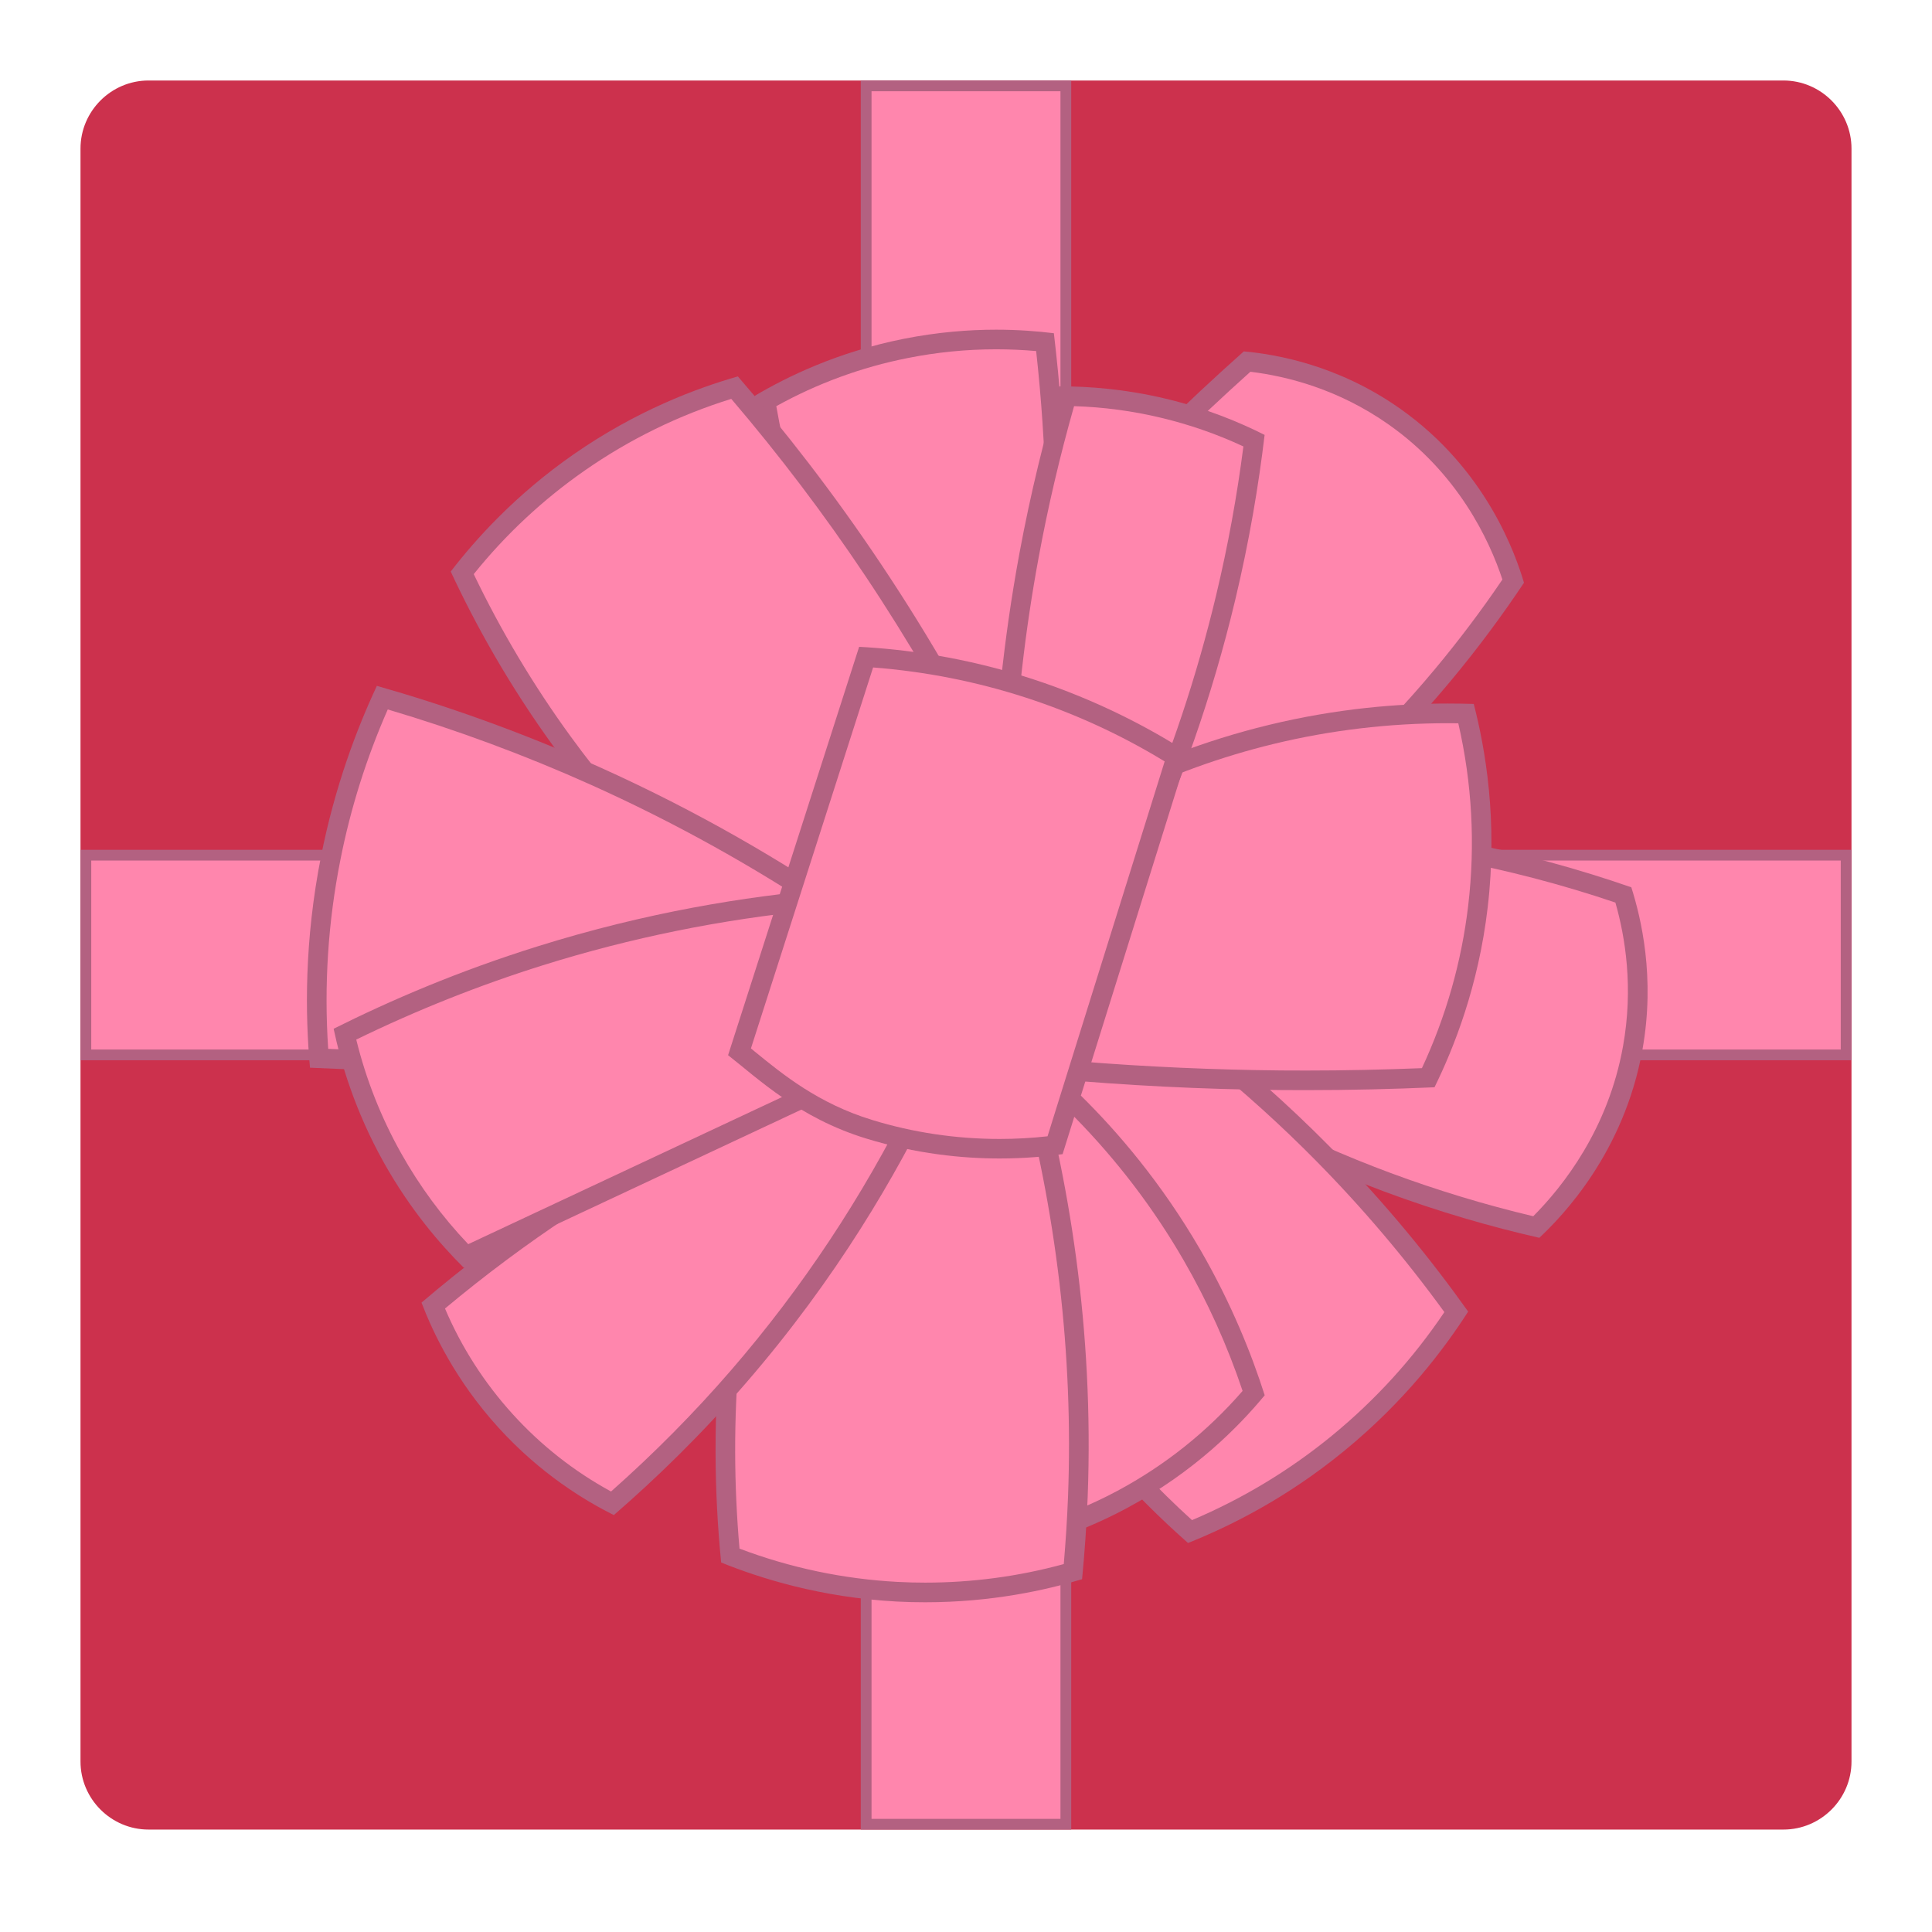
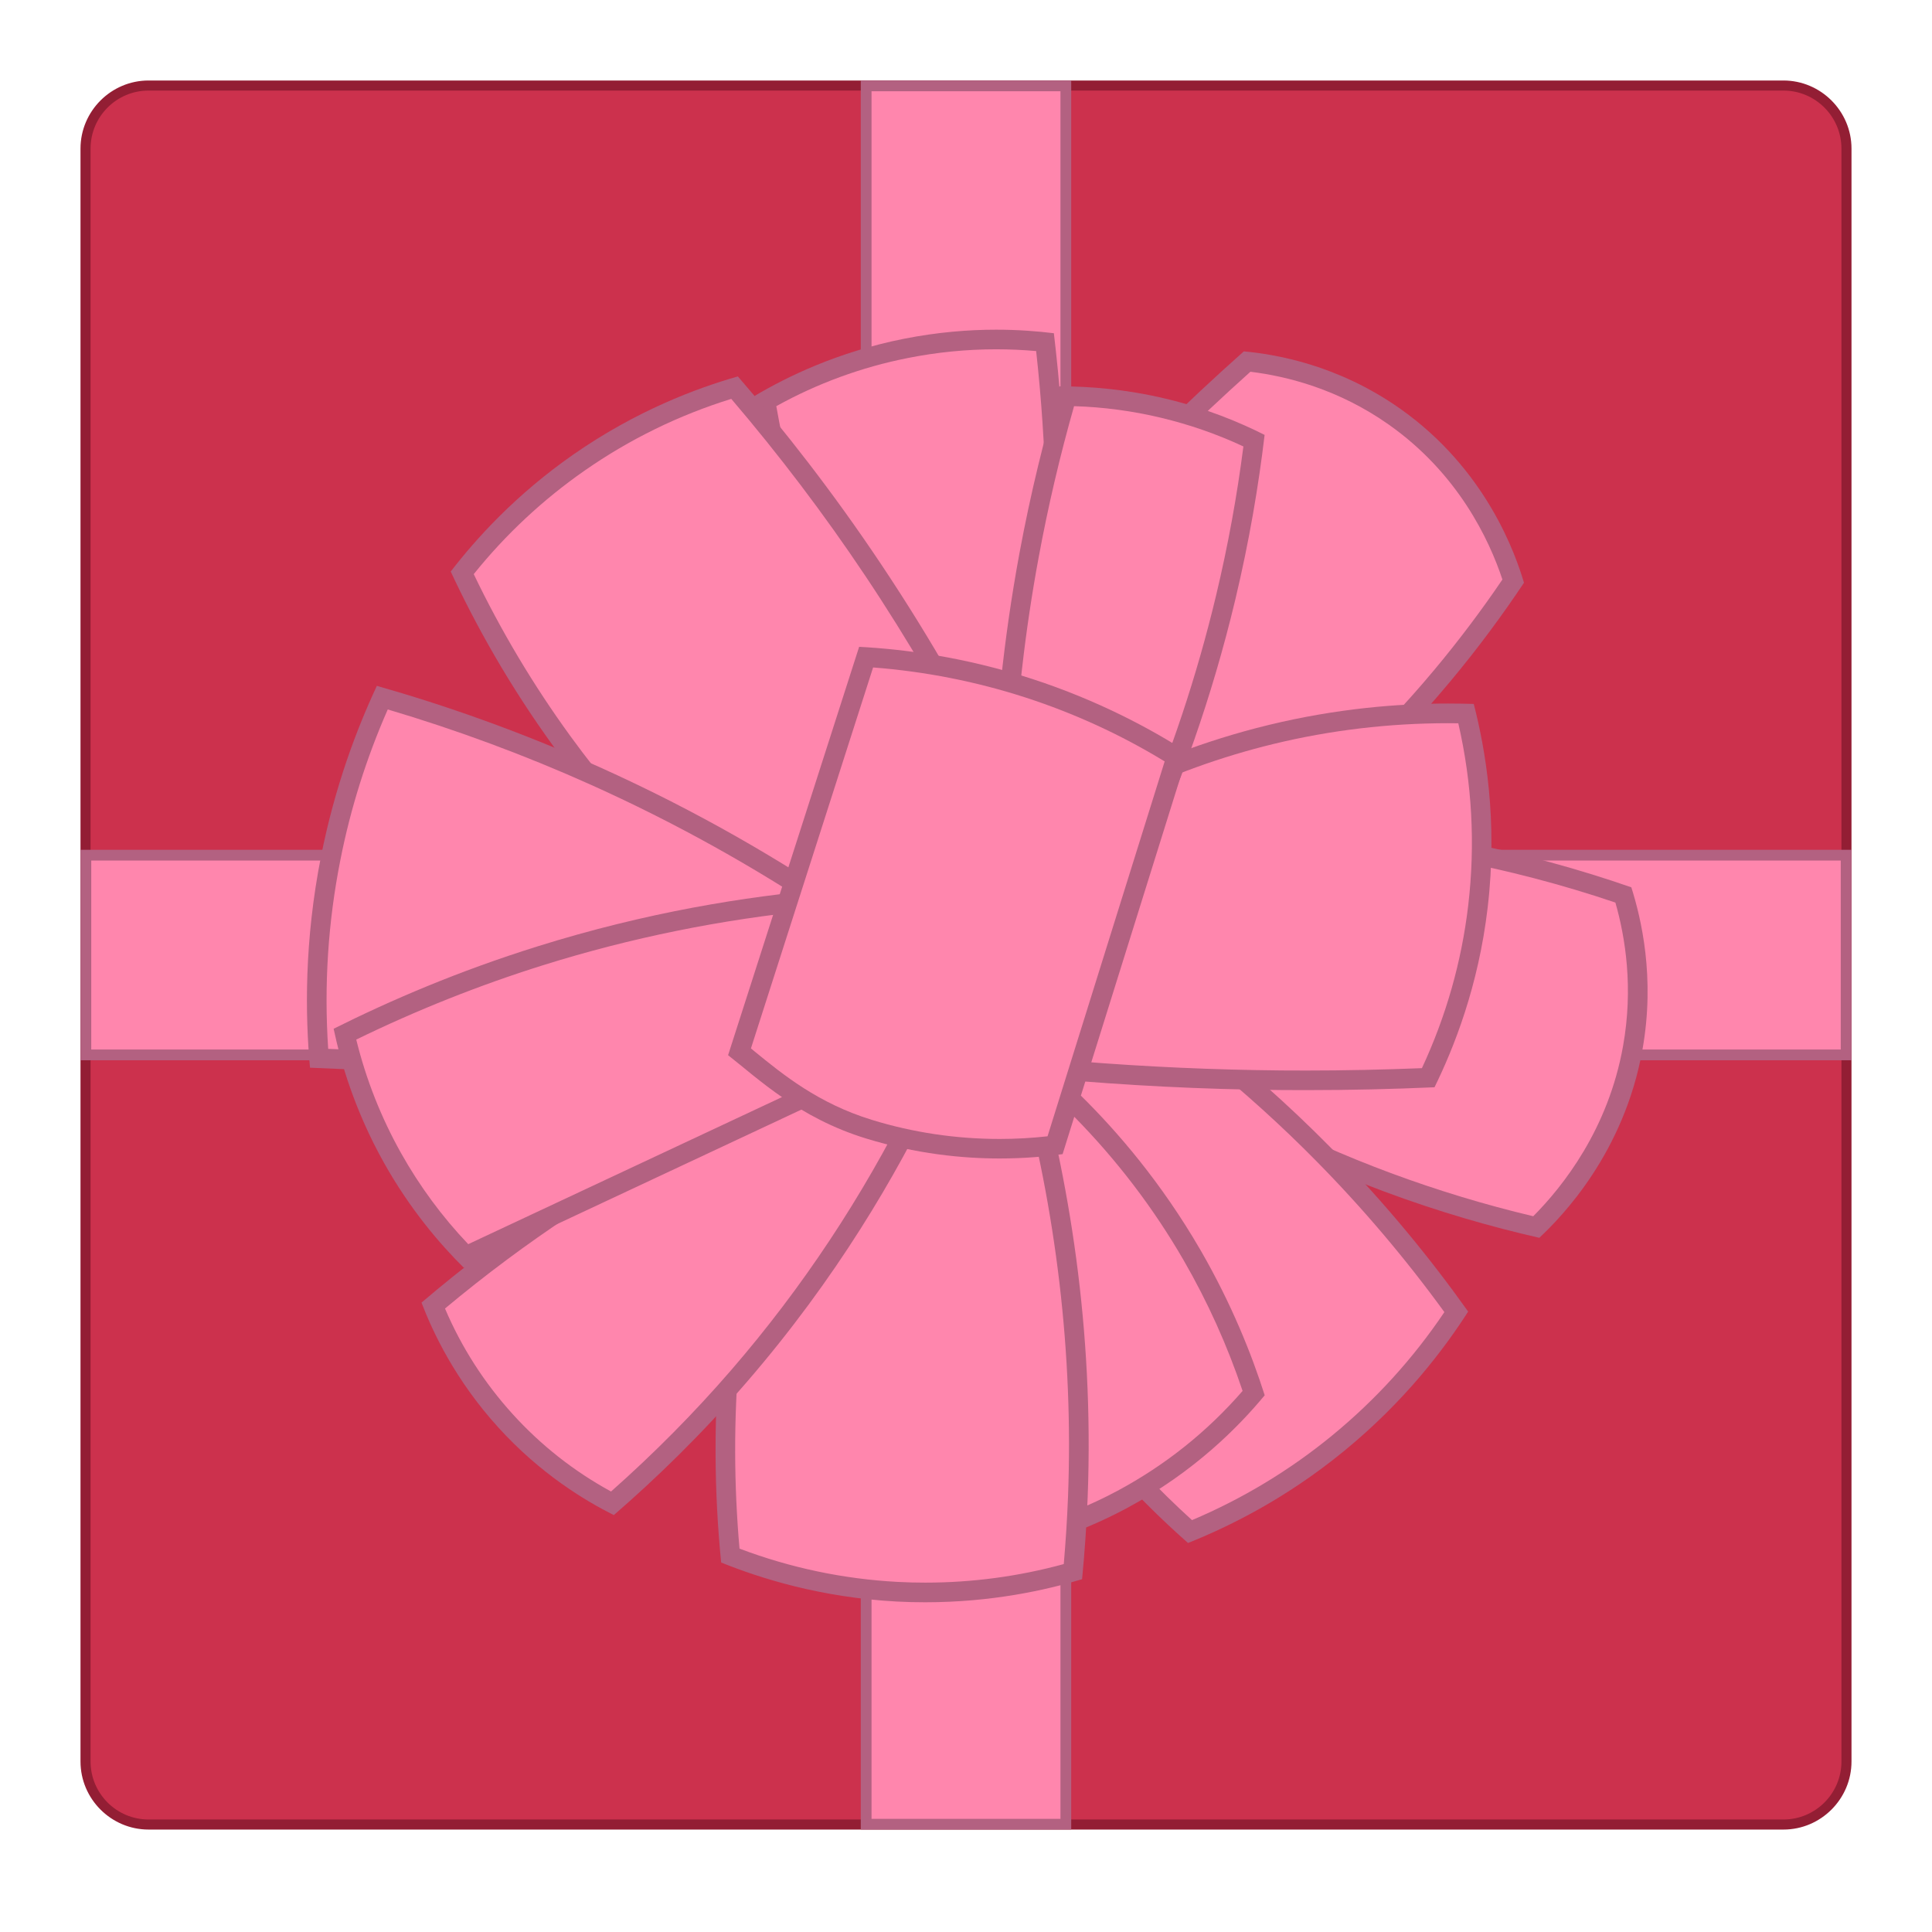
<svg xmlns="http://www.w3.org/2000/svg" version="1.1" id="Layer_1" x="0px" y="0px" viewBox="0 0 48 48" style="enable-background:new 0 0 48 48;" xml:space="preserve">
  <style type="text/css">
	.st0{fill:#CC314D;}
- 	.st1{fill:#FF86AD;}
- 	.st2{fill:#B36181;}
+ 	.st1{fill:#931E34;}
+ 	.st2{fill:#FF86AD;}
+ 	.st3{fill:#B36181;}
</style>
-   <path class="st0" d="M44.309,45.455H3.691C2.761,45.455,2,44.694,2,43.764V3.692C2,2.761,2.761,2,3.691,2h40.617  C45.239,2,46,2.761,46,3.692v40.072C46,44.694,45.239,45.455,44.309,45.455z" />
  <g>
-     <polygon class="st1" points="21.52,45.322 21.52,26.208 2.133,26.208 2.133,21.246 21.52,21.246 21.52,2.133 26.48,2.133    26.48,21.246 45.866,21.246 45.866,26.208 26.48,26.208 26.48,45.322  " />
-     <path class="st2" d="M26.347,2.267v18.846v0.267h0.267h19.119v2.348v2.347H26.614h-0.267v0.267v18.847H24h-2.347V26.342v-0.267   h-0.267H2.267v-2.347V21.38h19.119h0.267v-0.267V2.267H24H26.347 M26.614,2H24h-2.614v19.113H2v2.615v2.614h19.386v19.114H24h2.614   V26.342H46v-2.614v-2.615H26.614V2L26.614,2z" />
+     <path class="st0" d="M3.691,45.33c-0.863,0-1.566-0.703-1.566-1.566V3.692c0-0.864,0.703-1.567,1.566-1.567h40.617   c0.864,0,1.567,0.703,1.567,1.567v40.072c0,0.863-0.703,1.566-1.566,1.566H3.691z" />
+     <path class="st1" d="M44.308,2.25c0.795,0,1.442,0.647,1.442,1.442v40.072c0,0.795-0.646,1.441-1.441,1.441H3.691   c-0.795,0-1.441-0.646-1.441-1.441V3.692c0-0.795,0.646-1.442,1.441-1.442H44.308 M44.308,2H3.691C2.761,2,2,2.761,2,3.692v40.072   c0,0.93,0.761,1.691,1.691,1.691h40.618c0.93,0,1.691-0.761,1.691-1.691V3.692C46,2.761,45.239,2,44.308,2L44.308,2z" />
+   </g>
+   <g>
+     <polygon class="st2" points="21.52,45.322 21.52,26.208 2.133,26.208 2.133,21.246 21.52,21.246 21.52,2.133 26.48,2.133    26.48,21.246 45.866,21.246 45.866,26.208 26.48,26.208 26.48,45.322  " />
+     <path class="st3" d="M26.347,2.267v18.846v0.267h0.267h19.119v2.348v2.347H26.614h-0.267v0.267v18.847H24h-2.347V26.342v-0.267   h-0.267H2.267v-2.347V21.38h19.119h0.267v-0.267V2.267H24H26.347 M26.614,2H24h-2.614v19.113H2v2.615v2.614h19.386v19.114H24h2.614   V26.342H46v-2.614v-2.615H26.614V2L26.614,2z" />
  </g>
  <g>
    <g>
-       <path class="st1" d="M22.983,17.779c1.788-2.429,3.774-4.727,5.909-6.834c0.701-0.69,1.4-1.345,2.094-1.962    c0.948,0.101,2.317,0.423,3.655,1.365c1.847,1.299,2.637,3.078,2.954,4.09c-0.544,0.809-1.133,1.598-1.755,2.343    c-1.497,1.794-3.225,3.408-5.133,4.795L22.983,17.779z" />
-       <path class="st2" d="M31.066,9.236c0.913,0.112,2.189,0.434,3.433,1.31c1.724,1.213,2.498,2.857,2.828,3.852    c-0.52,0.767-1.083,1.514-1.675,2.224c-1.451,1.74-3.124,3.309-4.972,4.667l-7.326-3.6c1.735-2.333,3.655-4.542,5.71-6.57    C29.712,10.479,30.385,9.846,31.066,9.236 M30.902,8.73c-0.721,0.642-1.451,1.321-2.181,2.042c-2.427,2.396-4.44,4.81-6.107,7.099    c2.705,1.329,5.41,2.659,8.115,3.988c1.636-1.177,3.508-2.778,5.298-4.923c0.701-0.84,1.309-1.667,1.836-2.458    c-0.205-0.692-0.932-2.815-3.082-4.328C33.222,9.052,31.665,8.799,30.902,8.73L30.902,8.73z" />
+       <path class="st2" d="M22.983,17.779c1.788-2.429,3.774-4.727,5.909-6.834c0.701-0.69,1.4-1.345,2.094-1.962    c0.948,0.101,2.317,0.423,3.655,1.365c1.847,1.299,2.637,3.078,2.954,4.09c-0.544,0.809-1.133,1.598-1.755,2.343    c-1.497,1.794-3.225,3.408-5.133,4.795L22.983,17.779z" />
+       <path class="st3" d="M31.066,9.236c0.913,0.112,2.189,0.434,3.433,1.31c1.724,1.213,2.498,2.857,2.828,3.852    c-0.52,0.767-1.083,1.514-1.675,2.224c-1.451,1.74-3.124,3.309-4.972,4.667l-7.326-3.6c1.735-2.333,3.655-4.542,5.71-6.57    C29.712,10.479,30.385,9.846,31.066,9.236 M30.902,8.73c-0.721,0.642-1.451,1.321-2.181,2.042c-2.427,2.396-4.44,4.81-6.107,7.099    c2.705,1.329,5.41,2.659,8.115,3.988c1.636-1.177,3.508-2.778,5.298-4.923c0.701-0.84,1.309-1.667,1.836-2.458    c-0.205-0.692-0.932-2.815-3.082-4.328C33.222,9.052,31.665,8.799,30.902,8.73L30.902,8.73z" />
    </g>
    <g>
-       <path class="st1" d="M21.897,18.643c-0.855-1.68-1.556-3.441-2.084-5.24c-0.331-1.126-0.6-2.284-0.798-3.441    C20.1,9.341,21.271,8.9,22.5,8.656c0.739-0.148,1.495-0.221,2.249-0.221c0.456,0,0.866,0.027,1.215,0.064    c0.141,1.237,0.231,2.504,0.262,3.768c0.046,1.922-0.04,3.874-0.262,5.803L21.897,18.643z" />
-       <path class="st2" d="M24.749,8.678c0.331,0,0.664,0.015,0.994,0.044c0.13,1.177,0.21,2.37,0.238,3.55    c0.046,1.856-0.037,3.732-0.24,5.582l-3.704,0.522c-0.813-1.618-1.482-3.313-1.989-5.042c-0.311-1.061-0.567-2.15-0.761-3.243    c1.021-0.566,2.117-0.968,3.263-1.195C23.27,8.752,24.011,8.678,24.749,8.678 M24.749,8.191c-0.675,0-1.451,0.059-2.297,0.227    c-1.653,0.329-2.91,0.948-3.706,1.42c0.185,1.113,0.45,2.335,0.833,3.635c0.628,2.136,1.417,3.955,2.181,5.437    c1.475-0.209,2.948-0.415,4.423-0.624c0.212-1.775,0.34-3.799,0.285-6.025c-0.035-1.426-0.139-2.758-0.285-3.982    C25.785,8.23,25.3,8.191,24.749,8.191L24.749,8.191z" />
+       <path class="st2" d="M21.897,18.643c-0.855-1.68-1.556-3.441-2.084-5.24c-0.331-1.126-0.6-2.284-0.798-3.441    C20.1,9.341,21.271,8.9,22.5,8.656c0.739-0.148,1.495-0.221,2.249-0.221c0.456,0,0.866,0.027,1.215,0.064    c0.141,1.237,0.231,2.504,0.262,3.768c0.046,1.922-0.04,3.874-0.262,5.803L21.897,18.643z" />
+       <path class="st3" d="M24.749,8.678c0.331,0,0.664,0.015,0.994,0.044c0.13,1.177,0.21,2.37,0.238,3.55    c0.046,1.856-0.037,3.732-0.24,5.582l-3.704,0.522c-0.813-1.618-1.482-3.313-1.989-5.042c-0.311-1.061-0.567-2.15-0.761-3.243    c1.021-0.566,2.117-0.968,3.263-1.195C23.27,8.752,24.011,8.678,24.749,8.678 M24.749,8.191c-0.675,0-1.451,0.059-2.297,0.227    c-1.653,0.329-2.91,0.948-3.706,1.42c0.185,1.113,0.45,2.335,0.833,3.635c0.628,2.136,1.417,3.955,2.181,5.437    c1.475-0.209,2.948-0.415,4.423-0.624c0.212-1.775,0.34-3.799,0.285-6.025c-0.035-1.426-0.139-2.758-0.285-3.982    C25.785,8.23,25.3,8.191,24.749,8.191L24.749,8.191z" />
    </g>
    <g>
-       <path class="st1" d="M38.169,30.486c-1.254-0.291-2.496-0.666-3.7-1.115c-2.359-0.877-4.614-2.052-6.707-3.496l1.594-5.24    c0.393-0.016,0.803-0.026,1.235-0.026c1.854,0,3.715,0.172,5.531,0.514c1.422,0.267,2.84,0.641,4.211,1.111    c0.377,1.237,0.458,2.549,0.234,3.799C40.169,28.248,38.934,29.747,38.169,30.486z" />
-       <path class="st2" d="M30.585,20.854c1.841,0,3.688,0.172,5.49,0.509c1.371,0.256,2.734,0.613,4.059,1.061    c0.247,0.862,0.45,2.119,0.19,3.567c-0.368,2.059-1.486,3.477-2.231,4.226c-1.201-0.285-2.39-0.646-3.543-1.074    c-2.286-0.849-4.473-1.982-6.508-3.367l1.492-4.903C29.873,20.861,30.223,20.854,30.585,20.854 M30.585,20.367    c-0.496,0-0.968,0.013-1.415,0.033c-0.566,1.858-1.131,3.717-1.697,5.575c1.751,1.223,4.054,2.564,6.909,3.625    c1.373,0.511,2.672,0.882,3.862,1.153c0.569-0.533,2.105-2.114,2.562-4.674c0.322-1.801-0.035-3.274-0.276-4.034    c-1.259-0.437-2.72-0.853-4.363-1.162C34.104,20.497,32.217,20.367,30.585,20.367L30.585,20.367z" />
+       <path class="st2" d="M38.169,30.486c-1.254-0.291-2.496-0.666-3.7-1.115c-2.359-0.877-4.614-2.052-6.707-3.496l1.594-5.24    c0.393-0.016,0.803-0.026,1.235-0.026c1.854,0,3.715,0.172,5.531,0.514c1.422,0.267,2.84,0.641,4.211,1.111    c0.377,1.237,0.458,2.549,0.234,3.799C40.169,28.248,38.934,29.747,38.169,30.486z" />
+       <path class="st3" d="M30.585,20.854c1.841,0,3.688,0.172,5.49,0.509c1.371,0.256,2.734,0.613,4.059,1.061    c0.247,0.862,0.45,2.119,0.19,3.567c-0.368,2.059-1.486,3.477-2.231,4.226c-1.201-0.285-2.39-0.646-3.543-1.074    c-2.286-0.849-4.473-1.982-6.508-3.367l1.492-4.903C29.873,20.861,30.223,20.854,30.585,20.854 M30.585,20.367    c-0.496,0-0.968,0.013-1.415,0.033c-0.566,1.858-1.131,3.717-1.697,5.575c1.751,1.223,4.054,2.564,6.909,3.625    c1.373,0.511,2.672,0.882,3.862,1.153c0.569-0.533,2.105-2.114,2.562-4.674c0.322-1.801-0.035-3.274-0.276-4.034    c-1.259-0.437-2.72-0.853-4.363-1.162C34.104,20.497,32.217,20.367,30.585,20.367L30.585,20.367z" />
    </g>
    <g>
-       <path class="st1" d="M29.566,38.053c-1.755-1.568-3.239-3.4-4.409-5.448c-1.177-2.057-2.004-4.277-2.463-6.598l4.281-2.075    c2.145,1.351,4.131,2.946,5.902,4.742c1.199,1.215,2.311,2.535,3.307,3.922c-0.805,1.23-1.794,2.328-2.941,3.267    C32.13,36.771,30.894,37.506,29.566,38.053z" />
-       <path class="st2" d="M26.958,24.21c2.084,1.325,4.017,2.882,5.743,4.634c1.149,1.164,2.22,2.427,3.184,3.755    c-0.778,1.157-1.718,2.189-2.798,3.073c-1.052,0.862-2.22,1.565-3.472,2.095c-1.687-1.53-3.113-3.305-4.244-5.284    c-1.131-1.978-1.938-4.11-2.399-6.34l2.677-1.298L26.958,24.21 M26.989,23.654c-1.524,0.739-3.047,1.477-4.572,2.216    c0.318,1.678,0.99,4.167,2.527,6.856c1.519,2.657,3.298,4.487,4.572,5.609c1.012-0.404,2.427-1.096,3.878-2.286    c1.504-1.23,2.483-2.529,3.082-3.463c-0.9-1.266-2.028-2.666-3.428-4.087C30.914,26.337,28.779,24.77,26.989,23.654L26.989,23.654    z" />
+       <path class="st2" d="M29.566,38.053c-1.755-1.568-3.239-3.4-4.409-5.448c-1.177-2.057-2.004-4.277-2.463-6.598l4.281-2.075    c2.145,1.351,4.131,2.946,5.902,4.742c1.199,1.215,2.311,2.535,3.307,3.922c-0.805,1.23-1.794,2.328-2.941,3.267    C32.13,36.771,30.894,37.506,29.566,38.053z" />
+       <path class="st3" d="M26.958,24.21c2.084,1.325,4.017,2.882,5.743,4.634c1.149,1.164,2.22,2.427,3.184,3.755    c-0.778,1.157-1.718,2.189-2.798,3.073c-1.052,0.862-2.22,1.565-3.472,2.095c-1.687-1.53-3.113-3.305-4.244-5.284    c-1.131-1.978-1.938-4.11-2.399-6.34l2.677-1.298L26.958,24.21 M26.989,23.654c-1.524,0.739-3.047,1.477-4.572,2.216    c0.318,1.678,0.99,4.167,2.527,6.856c1.519,2.657,3.298,4.487,4.572,5.609c1.012-0.404,2.427-1.096,3.878-2.286    c1.504-1.23,2.483-2.529,3.082-3.463c-0.9-1.266-2.028-2.666-3.428-4.087C30.914,26.337,28.779,24.77,26.989,23.654L26.989,23.654    z" />
    </g>
    <g>
-       <path class="st1" d="M23.171,38.571c-0.778-1.243-1.334-2.584-1.658-3.995c-0.456-1.989-0.428-4.101,0.079-6.12l5.181-0.972    c1.105,1.105,2.061,2.348,2.844,3.7c0.63,1.087,1.144,2.24,1.53,3.426c-0.917,1.083-2.017,1.971-3.269,2.643    C26.44,38.026,24.815,38.478,23.171,38.571z" />
-       <path class="st2" d="M26.692,27.748c1.052,1.069,1.966,2.266,2.714,3.561c0.595,1.029,1.087,2.119,1.466,3.248    c-0.882,1.016-1.927,1.848-3.109,2.482c-1.367,0.732-2.903,1.171-4.46,1.277c-0.723-1.18-1.244-2.456-1.55-3.796    c-0.436-1.903-0.421-3.92,0.042-5.855L26.692,27.748 M26.855,27.221c-1.819,0.342-3.64,0.684-5.459,1.025    c-0.326,1.23-0.763,3.578-0.121,6.385c0.425,1.854,1.175,3.269,1.766,4.191c1.036-0.044,2.919-0.262,4.952-1.351    c1.695-0.908,2.804-2.05,3.428-2.806c-0.326-1.025-0.824-2.271-1.592-3.602C28.848,29.37,27.75,28.103,26.855,27.221    L26.855,27.221z" />
+       <path class="st2" d="M23.171,38.571c-0.778-1.243-1.334-2.584-1.658-3.995c-0.456-1.989-0.428-4.101,0.079-6.12l5.181-0.972    c1.105,1.105,2.061,2.348,2.844,3.7c0.63,1.087,1.144,2.24,1.53,3.426c-0.917,1.083-2.017,1.971-3.269,2.643    C26.44,38.026,24.815,38.478,23.171,38.571z" />
+       <path class="st3" d="M26.692,27.748c1.052,1.069,1.966,2.266,2.714,3.561c0.595,1.029,1.087,2.119,1.466,3.248    c-0.882,1.016-1.927,1.848-3.109,2.482c-1.367,0.732-2.903,1.171-4.46,1.277c-0.723-1.18-1.244-2.456-1.55-3.796    c-0.436-1.903-0.421-3.92,0.042-5.855L26.692,27.748 M26.855,27.221c-1.819,0.342-3.64,0.684-5.459,1.025    c-0.326,1.23-0.763,3.578-0.121,6.385c0.425,1.854,1.175,3.269,1.766,4.191c1.036-0.044,2.919-0.262,4.952-1.351    c1.695-0.908,2.804-2.05,3.428-2.806c-0.326-1.025-0.824-2.271-1.592-3.602C28.848,29.37,27.75,28.103,26.855,27.221    L26.855,27.221z" />
    </g>
    <g>
-       <path class="st1" d="M22.988,39.565c-0.227,0-0.458-0.005-0.695-0.018c-1.427-0.077-2.822-0.377-4.147-0.897    c-0.079-0.846-0.121-1.709-0.123-2.564c-0.009-3.453,0.617-6.905,1.858-10.263l5.604,0.553c0.997,3.578,1.435,7.214,1.296,10.81    c-0.024,0.639-0.066,1.259-0.121,1.865C25.462,39.391,24.229,39.565,22.988,39.565L22.988,39.565z" />
-       <path class="st2" d="M20.043,26.083l5.249,0.518c0.959,3.505,1.376,7.061,1.243,10.574c-0.022,0.575-0.059,1.137-0.106,1.684    c-1.122,0.307-2.277,0.461-3.441,0.461c-0.223,0-0.45-0.005-0.684-0.018c-1.349-0.071-2.668-0.35-3.931-0.827    c-0.07-0.794-0.106-1.598-0.108-2.392C18.257,32.722,18.856,29.36,20.043,26.083 M19.718,25.559    c-1.027,2.731-1.951,6.314-1.94,10.525c0.002,0.957,0.053,1.87,0.139,2.736c0.972,0.393,2.474,0.869,4.363,0.97    c0.242,0.013,0.479,0.018,0.71,0.018c1.651,0,2.996-0.302,3.894-0.573c0.064-0.661,0.112-1.343,0.139-2.042    c0.159-4.196-0.469-7.932-1.351-11.047C23.687,25.951,21.702,25.755,19.718,25.559L19.718,25.559z" />
+       <path class="st2" d="M22.988,39.565c-0.227,0-0.458-0.005-0.695-0.018c-1.427-0.077-2.822-0.377-4.147-0.897    c-0.079-0.846-0.121-1.709-0.123-2.564c-0.009-3.453,0.617-6.905,1.858-10.263l5.604,0.553c0.997,3.578,1.435,7.214,1.296,10.81    c-0.024,0.639-0.066,1.259-0.121,1.865C25.462,39.391,24.229,39.565,22.988,39.565L22.988,39.565z" />
+       <path class="st3" d="M20.043,26.083l5.249,0.518c0.959,3.505,1.376,7.061,1.243,10.574c-0.022,0.575-0.059,1.137-0.106,1.684    c-1.122,0.307-2.277,0.461-3.441,0.461c-0.223,0-0.45-0.005-0.684-0.018c-1.349-0.071-2.668-0.35-3.931-0.827    c-0.07-0.794-0.106-1.598-0.108-2.392C18.257,32.722,18.856,29.36,20.043,26.083 M19.718,25.559    c-1.027,2.731-1.951,6.314-1.94,10.525c0.002,0.957,0.053,1.87,0.139,2.736c0.972,0.393,2.474,0.869,4.363,0.97    c0.242,0.013,0.479,0.018,0.71,0.018c1.651,0,2.996-0.302,3.894-0.573c0.064-0.661,0.112-1.343,0.139-2.042    c0.159-4.196-0.469-7.932-1.351-11.047C23.687,25.951,21.702,25.755,19.718,25.559L19.718,25.559z" />
    </g>
    <g>
-       <path class="st1" d="M15.214,37.351c-1.003-0.523-1.896-1.213-2.657-2.053c-0.765-0.844-1.369-1.804-1.794-2.859    c1.045-0.88,2.143-1.706,3.272-2.451c2.257-1.493,4.698-2.731,7.258-3.679l1.669,0.88c-1.232,2.538-2.782,4.892-4.606,7.004    C17.386,35.314,16.33,36.375,15.214,37.351z" />
-       <path class="st2" d="M21.275,26.577l1.363,0.719c-1.206,2.438-2.707,4.702-4.467,6.738c-0.922,1.067-1.929,2.083-2.99,3.022    c-0.917-0.5-1.739-1.146-2.443-1.922c-0.706-0.778-1.272-1.66-1.682-2.624c0.992-0.829,2.039-1.609,3.113-2.319    C16.38,28.727,18.77,27.512,21.275,26.577 M21.31,26.042c-2.169,0.794-4.736,1.971-7.41,3.741    c-1.292,0.855-2.432,1.731-3.428,2.58c0.287,0.75,0.844,1.929,1.905,3.098c1.05,1.158,2.158,1.823,2.873,2.181    c1.052-0.911,2.174-1.998,3.291-3.291c2.24-2.59,3.739-5.161,4.744-7.269C22.626,26.738,21.969,26.39,21.31,26.042L21.31,26.042z" />
+       <path class="st2" d="M15.214,37.351c-1.003-0.523-1.896-1.213-2.657-2.053c-0.765-0.844-1.369-1.804-1.794-2.859    c1.045-0.88,2.143-1.706,3.272-2.451c2.257-1.493,4.698-2.731,7.258-3.679l1.669,0.88c-1.232,2.538-2.782,4.892-4.606,7.004    C17.386,35.314,16.33,36.375,15.214,37.351z" />
+       <path class="st3" d="M21.275,26.577l1.363,0.719c-1.206,2.438-2.707,4.702-4.467,6.738c-0.922,1.067-1.929,2.083-2.99,3.022    c-0.917-0.5-1.739-1.146-2.443-1.922c-0.706-0.778-1.272-1.66-1.682-2.624c0.992-0.829,2.039-1.609,3.113-2.319    C16.38,28.727,18.77,27.512,21.275,26.577 M21.31,26.042c-2.169,0.794-4.736,1.971-7.41,3.741    c-1.292,0.855-2.432,1.731-3.428,2.58c0.287,0.75,0.844,1.929,1.905,3.098c1.05,1.158,2.158,1.823,2.873,2.181    c1.052-0.911,2.174-1.998,3.291-3.291c2.24-2.59,3.739-5.161,4.744-7.269C22.626,26.738,21.969,26.39,21.31,26.042L21.31,26.042z" />
    </g>
    <g>
-       <path class="st1" d="M19.729,24.201c-2.222-1.629-4.158-3.569-5.758-5.769c-0.953-1.312-1.792-2.725-2.489-4.202    c0.829-1.054,1.804-1.977,2.901-2.74c1.182-0.824,2.482-1.449,3.865-1.861c1.237,1.44,2.397,2.963,3.446,4.533    c1.116,1.671,2.132,3.424,3.022,5.216L19.729,24.201z" />
-       <path class="st2" d="M18.168,9.91c1.19,1.393,2.308,2.868,3.325,4.389c1.074,1.607,2.059,3.298,2.926,5.027l-2.375,2.297    l-2.335,2.258c-2.13-1.587-3.991-3.466-5.538-5.593c-0.917-1.261-1.724-2.613-2.401-4.024c0.792-0.985,1.718-1.85,2.756-2.573    C15.642,10.913,16.866,10.314,18.168,9.91 M18.332,9.352c-1.027,0.293-2.52,0.849-4.087,1.94    c-1.438,1.003-2.423,2.097-3.047,2.908c0.613,1.316,1.444,2.818,2.577,4.376c2.024,2.784,4.246,4.696,5.975,5.942    c1.755-1.697,3.508-3.393,5.263-5.09c-0.813-1.651-1.834-3.483-3.117-5.402C20.695,12.227,19.476,10.673,18.332,9.352    L18.332,9.352z" />
+       <path class="st2" d="M19.729,24.201c-2.222-1.629-4.158-3.569-5.758-5.769c-0.953-1.312-1.792-2.725-2.489-4.202    c0.829-1.054,1.804-1.977,2.901-2.74c1.182-0.824,2.482-1.449,3.865-1.861c1.237,1.44,2.397,2.963,3.446,4.533    c1.116,1.671,2.132,3.424,3.022,5.216L19.729,24.201z" />
+       <path class="st3" d="M18.168,9.91c1.19,1.393,2.308,2.868,3.325,4.389c1.074,1.607,2.059,3.298,2.926,5.027l-2.375,2.297    l-2.335,2.258c-2.13-1.587-3.991-3.466-5.538-5.593c-0.917-1.261-1.724-2.613-2.401-4.024c0.792-0.985,1.718-1.85,2.756-2.573    C15.642,10.913,16.866,10.314,18.168,9.91 M18.332,9.352c-1.027,0.293-2.52,0.849-4.087,1.94    c-1.438,1.003-2.423,2.097-3.047,2.908c0.613,1.316,1.444,2.818,2.577,4.376c2.024,2.784,4.246,4.696,5.975,5.942    c1.755-1.697,3.508-3.393,5.263-5.09c-0.813-1.651-1.834-3.483-3.117-5.402C20.695,12.227,19.476,10.673,18.332,9.352    L18.332,9.352z" />
    </g>
    <g>
-       <path class="st1" d="M12.447,26.421c-1.543-0.02-3.051-0.062-4.522-0.128c-0.132-1.669-0.035-3.344,0.291-4.982    c0.271-1.365,0.701-2.703,1.279-3.979c1.797,0.523,3.571,1.175,5.273,1.938c2.136,0.959,4.2,2.112,6.144,3.43l-0.379,3.593    c-2.103,0.093-4.231,0.141-6.329,0.141C13.625,26.434,13.04,26.43,12.447,26.421z" />
-       <path class="st2" d="M9.634,17.626c1.715,0.509,3.408,1.136,5.036,1.867c2.079,0.933,4.092,2.052,5.986,3.327l-0.165,1.574    l-0.176,1.665c-2.022,0.086-4.067,0.13-6.087,0.13c-0.587,0-1.179-0.004-1.777-0.011c-1.426-0.018-2.87-0.059-4.297-0.119    c-0.106-1.576-0.004-3.155,0.304-4.7C8.711,20.078,9.107,18.824,9.634,17.626 M9.363,17.04c-0.5,1.069-1.041,2.493-1.385,4.224    c-0.419,2.112-0.397,3.94-0.276,5.263c1.541,0.071,3.124,0.119,4.744,0.139c0.598,0.007,1.193,0.011,1.783,0.011    c2.251,0,4.429-0.053,6.528-0.15c0.139-1.316,0.276-2.632,0.415-3.948c-1.695-1.158-3.796-2.407-6.303-3.532    C12.882,18.156,11.017,17.51,9.363,17.04L9.363,17.04z" />
+       <path class="st2" d="M12.447,26.421c-1.543-0.02-3.051-0.062-4.522-0.128c-0.132-1.669-0.035-3.344,0.291-4.982    c0.271-1.365,0.701-2.703,1.279-3.979c1.797,0.523,3.571,1.175,5.273,1.938c2.136,0.959,4.2,2.112,6.144,3.43l-0.379,3.593    c-2.103,0.093-4.231,0.141-6.329,0.141C13.625,26.434,13.04,26.43,12.447,26.421z" />
+       <path class="st3" d="M9.634,17.626c1.715,0.509,3.408,1.136,5.036,1.867c2.079,0.933,4.092,2.052,5.986,3.327l-0.165,1.574    l-0.176,1.665c-2.022,0.086-4.067,0.13-6.087,0.13c-0.587,0-1.179-0.004-1.777-0.011c-1.426-0.018-2.87-0.059-4.297-0.119    c-0.106-1.576-0.004-3.155,0.304-4.7C8.711,20.078,9.107,18.824,9.634,17.626 M9.363,17.04c-0.5,1.069-1.041,2.493-1.385,4.224    c-0.419,2.112-0.397,3.94-0.276,5.263c1.541,0.071,3.124,0.119,4.744,0.139c0.598,0.007,1.193,0.011,1.783,0.011    c2.251,0,4.429-0.053,6.528-0.15c0.139-1.316,0.276-2.632,0.415-3.948c-1.695-1.158-3.796-2.407-6.303-3.532    C12.882,18.156,11.017,17.51,9.363,17.04L9.363,17.04z" />
    </g>
    <g>
-       <path class="st1" d="M11.577,31.207c-0.716-0.732-1.33-1.554-1.83-2.443c-0.536-0.961-0.933-1.993-1.18-3.069    c1.563-0.772,3.194-1.427,4.85-1.945c2.255-0.706,4.597-1.175,6.967-1.393l1.517,4.013L11.577,31.207z" />
-       <path class="st2" d="M20.223,22.615l0.699,1.852l0.672,1.775l-9.961,4.669c-0.65-0.683-1.21-1.444-1.671-2.266    c-0.496-0.886-0.869-1.832-1.111-2.817c1.497-0.73,3.056-1.351,4.639-1.847C15.675,23.297,17.937,22.838,20.223,22.615     M20.549,22.095c-2.009,0.174-4.476,0.566-7.203,1.42c-1.953,0.611-3.642,1.336-5.057,2.044c0.179,0.849,0.529,2.039,1.246,3.322    c0.657,1.173,1.402,2.035,1.989,2.617l10.684-5.007C21.656,25.027,21.103,23.561,20.549,22.095L20.549,22.095z" />
+       <path class="st2" d="M11.577,31.207c-0.716-0.732-1.33-1.554-1.83-2.443c-0.536-0.961-0.933-1.993-1.18-3.069    c1.563-0.772,3.194-1.427,4.85-1.945c2.255-0.706,4.597-1.175,6.967-1.393l1.517,4.013L11.577,31.207z" />
+       <path class="st3" d="M20.223,22.615l0.699,1.852l0.672,1.775l-9.961,4.669c-0.65-0.683-1.21-1.444-1.671-2.266    c-0.496-0.886-0.869-1.832-1.111-2.817c1.497-0.73,3.056-1.351,4.639-1.847C15.675,23.297,17.937,22.838,20.223,22.615     M20.549,22.095c-2.009,0.174-4.476,0.566-7.203,1.42c-1.953,0.611-3.642,1.336-5.057,2.044c0.179,0.849,0.529,2.039,1.246,3.322    c0.657,1.173,1.402,2.035,1.989,2.617l10.684-5.007C21.656,25.027,21.103,23.561,20.549,22.095L20.549,22.095z" />
    </g>
    <g>
-       <path class="st1" d="M31.839,26.837c-1.772-0.015-3.561-0.099-5.327-0.249c0.384-1.254,0.474-2.352,0.562-3.415    c0.093-1.142,0.181-2.222,0.602-3.503c1.243-0.619,2.557-1.098,3.909-1.424c1.433-0.348,2.908-0.523,4.387-0.523    c0.156,0,0.307,0.002,0.454,0.005c0.384,1.574,0.485,3.184,0.295,4.788c-0.176,1.482-0.589,2.914-1.235,4.259    c-0.966,0.04-1.969,0.064-3.005,0.064L31.839,26.837z" />
-       <path class="st2" d="M35.975,17.968c0.088,0,0.172,0,0.256,0.002c0.342,1.486,0.425,3.005,0.247,4.52    c-0.165,1.406-0.553,2.765-1.151,4.048c-0.953,0.038-1.918,0.059-2.871,0.059l-0.615-0.002c-1.665-0.015-3.349-0.09-5.013-0.223    c0.322-1.158,0.406-2.183,0.487-3.179c0.09-1.096,0.174-2.136,0.558-3.347c1.202-0.589,2.469-1.047,3.766-1.362    C33.056,18.14,34.514,17.968,35.975,17.968 M35.975,17.479c-1.223,0-2.747,0.119-4.449,0.531c-1.653,0.401-3.016,0.966-4.052,1.49    c-0.915,2.701-0.377,4.606-1.29,7.306c1.762,0.157,3.651,0.26,5.653,0.276c0.207,0.002,0.414,0.002,0.619,0.002    c1.1,0,2.161-0.026,3.184-0.071c0.479-0.975,1.091-2.504,1.321-4.467c0.256-2.174-0.062-3.957-0.346-5.057    C36.412,17.483,36.198,17.479,35.975,17.479L35.975,17.479z" />
+       <path class="st2" d="M31.839,26.837c-1.772-0.015-3.561-0.099-5.327-0.249c0.384-1.254,0.474-2.352,0.562-3.415    c0.093-1.142,0.181-2.222,0.602-3.503c1.243-0.619,2.557-1.098,3.909-1.424c1.433-0.348,2.908-0.523,4.387-0.523    c0.156,0,0.307,0.002,0.454,0.005c0.384,1.574,0.485,3.184,0.295,4.788c-0.176,1.482-0.589,2.914-1.235,4.259    c-0.966,0.04-1.969,0.064-3.005,0.064L31.839,26.837z" />
+       <path class="st3" d="M35.975,17.968c0.088,0,0.172,0,0.256,0.002c0.342,1.486,0.425,3.005,0.247,4.52    c-0.165,1.406-0.553,2.765-1.151,4.048c-0.953,0.038-1.918,0.059-2.871,0.059l-0.615-0.002c-1.665-0.015-3.349-0.09-5.013-0.223    c0.322-1.158,0.406-2.183,0.487-3.179c0.09-1.096,0.174-2.136,0.558-3.347c1.202-0.589,2.469-1.047,3.766-1.362    C33.056,18.14,34.514,17.968,35.975,17.968 M35.975,17.479c-1.223,0-2.747,0.119-4.449,0.531c-1.653,0.401-3.016,0.966-4.052,1.49    c-0.915,2.701-0.377,4.606-1.29,7.306c1.762,0.157,3.651,0.26,5.653,0.276c0.207,0.002,0.414,0.002,0.619,0.002    c1.1,0,2.161-0.026,3.184-0.071c0.479-0.975,1.091-2.504,1.321-4.467c0.256-2.174-0.062-3.957-0.346-5.057    C36.412,17.483,36.198,17.479,35.975,17.479L35.975,17.479z" />
    </g>
    <g>
-       <path class="st1" d="M24.919,19.578c0.079-1.938,0.296-3.883,0.648-5.785c0.247-1.334,0.562-2.661,0.935-3.949    c0.825,0.013,1.627,0.113,2.403,0.3c0.776,0.187,1.534,0.456,2.251,0.805c-0.161,1.296-0.395,2.602-0.701,3.887    c-0.501,2.101-1.197,4.169-2.072,6.147L24.919,19.578z" />
-       <path class="st2" d="M26.685,10.091c0.728,0.022,1.455,0.119,2.163,0.289c0.703,0.168,1.389,0.406,2.044,0.712    c-0.159,1.237-0.386,2.476-0.675,3.686c-0.478,2.008-1.138,3.986-1.962,5.889l-1.482-0.6l-1.603-0.65    c0.084-1.869,0.296-3.744,0.637-5.578C26.039,12.582,26.334,11.325,26.685,10.091 M26.35,9.599c-0.009,0-0.02,0-0.029,0    c-0.37,1.254-0.714,2.641-0.994,4.151c-0.406,2.198-0.595,4.217-0.659,5.99c1.281,0.52,2.562,1.04,3.843,1.557    c0.792-1.766,1.587-3.913,2.181-6.405c0.348-1.46,0.578-2.831,0.727-4.087c-0.617-0.311-1.446-0.659-2.458-0.9    C27.944,9.663,27.046,9.599,26.35,9.599L26.35,9.599z" />
+       <path class="st2" d="M24.919,19.578c0.079-1.938,0.296-3.883,0.648-5.785c0.247-1.334,0.562-2.661,0.935-3.949    c0.825,0.013,1.627,0.113,2.403,0.3c0.776,0.187,1.534,0.456,2.251,0.805c-0.161,1.296-0.395,2.602-0.701,3.887    c-0.501,2.101-1.197,4.169-2.072,6.147L24.919,19.578z" />
+       <path class="st3" d="M26.685,10.091c0.728,0.022,1.455,0.119,2.163,0.289c0.703,0.168,1.389,0.406,2.044,0.712    c-0.159,1.237-0.386,2.476-0.675,3.686c-0.478,2.008-1.138,3.986-1.962,5.889l-1.482-0.6l-1.603-0.65    c0.084-1.869,0.296-3.744,0.637-5.578C26.039,12.582,26.334,11.325,26.685,10.091 M26.35,9.599c-0.009,0-0.02,0-0.029,0    c-0.37,1.254-0.714,2.641-0.994,4.151c-0.406,2.198-0.595,4.217-0.659,5.99c1.281,0.52,2.562,1.04,3.843,1.557    c0.792-1.766,1.587-3.913,2.181-6.405c0.348-1.46,0.578-2.831,0.727-4.087c-0.617-0.311-1.446-0.659-2.458-0.9    C27.944,9.663,27.046,9.599,26.35,9.599L26.35,9.599z" />
    </g>
    <g>
-       <path class="st1" d="M24.838,28.537c-1.105,0-2.198-0.163-3.247-0.487c-1.384-0.423-2.317-1.186-2.998-1.742l-0.221-0.179    l3.146-9.806c1.373,0.088,2.734,0.348,4.045,0.774c1.287,0.419,2.52,0.992,3.664,1.709l-3.012,9.647    C25.841,28.498,25.375,28.537,24.838,28.537z" />
-       <path class="st2" d="M21.692,16.583c1.29,0.099,2.564,0.35,3.794,0.749c1.208,0.392,2.366,0.924,3.45,1.585l-1.446,4.627    l-1.464,4.687c-0.395,0.044-0.794,0.066-1.191,0.066c-1.08,0-2.149-0.159-3.173-0.474c-1.334-0.41-2.207-1.124-2.91-1.697    c-0.033-0.026-0.064-0.053-0.095-0.079L21.692,16.583 M21.345,16.07l-3.256,10.146c0.741,0.578,1.753,1.556,3.43,2.07    c1.244,0.382,2.385,0.496,3.316,0.496c0.628,0,1.158-0.051,1.565-0.108c1.04-3.323,2.077-6.649,3.117-9.972    c-0.93-0.597-2.229-1.299-3.878-1.836C23.954,16.321,22.461,16.129,21.345,16.07L21.345,16.07z" />
+       <path class="st2" d="M24.838,28.537c-1.105,0-2.198-0.163-3.247-0.487c-1.384-0.423-2.317-1.186-2.998-1.742l-0.221-0.179    l3.146-9.806c1.373,0.088,2.734,0.348,4.045,0.774c1.287,0.419,2.52,0.992,3.664,1.709l-3.012,9.647    C25.841,28.498,25.375,28.537,24.838,28.537z" />
+       <path class="st3" d="M21.692,16.583c1.29,0.099,2.564,0.35,3.794,0.749c1.208,0.392,2.366,0.924,3.45,1.585l-1.446,4.627    l-1.464,4.687c-0.395,0.044-0.794,0.066-1.191,0.066c-1.08,0-2.149-0.159-3.173-0.474c-1.334-0.41-2.207-1.124-2.91-1.697    c-0.033-0.026-0.064-0.053-0.095-0.079L21.692,16.583 M21.345,16.07l-3.256,10.146c0.741,0.578,1.753,1.556,3.43,2.07    c1.244,0.382,2.385,0.496,3.316,0.496c0.628,0,1.158-0.051,1.565-0.108c1.04-3.323,2.077-6.649,3.117-9.972    c-0.93-0.597-2.229-1.299-3.878-1.836C23.954,16.321,22.461,16.129,21.345,16.07L21.345,16.07z" />
    </g>
  </g>
</svg>
